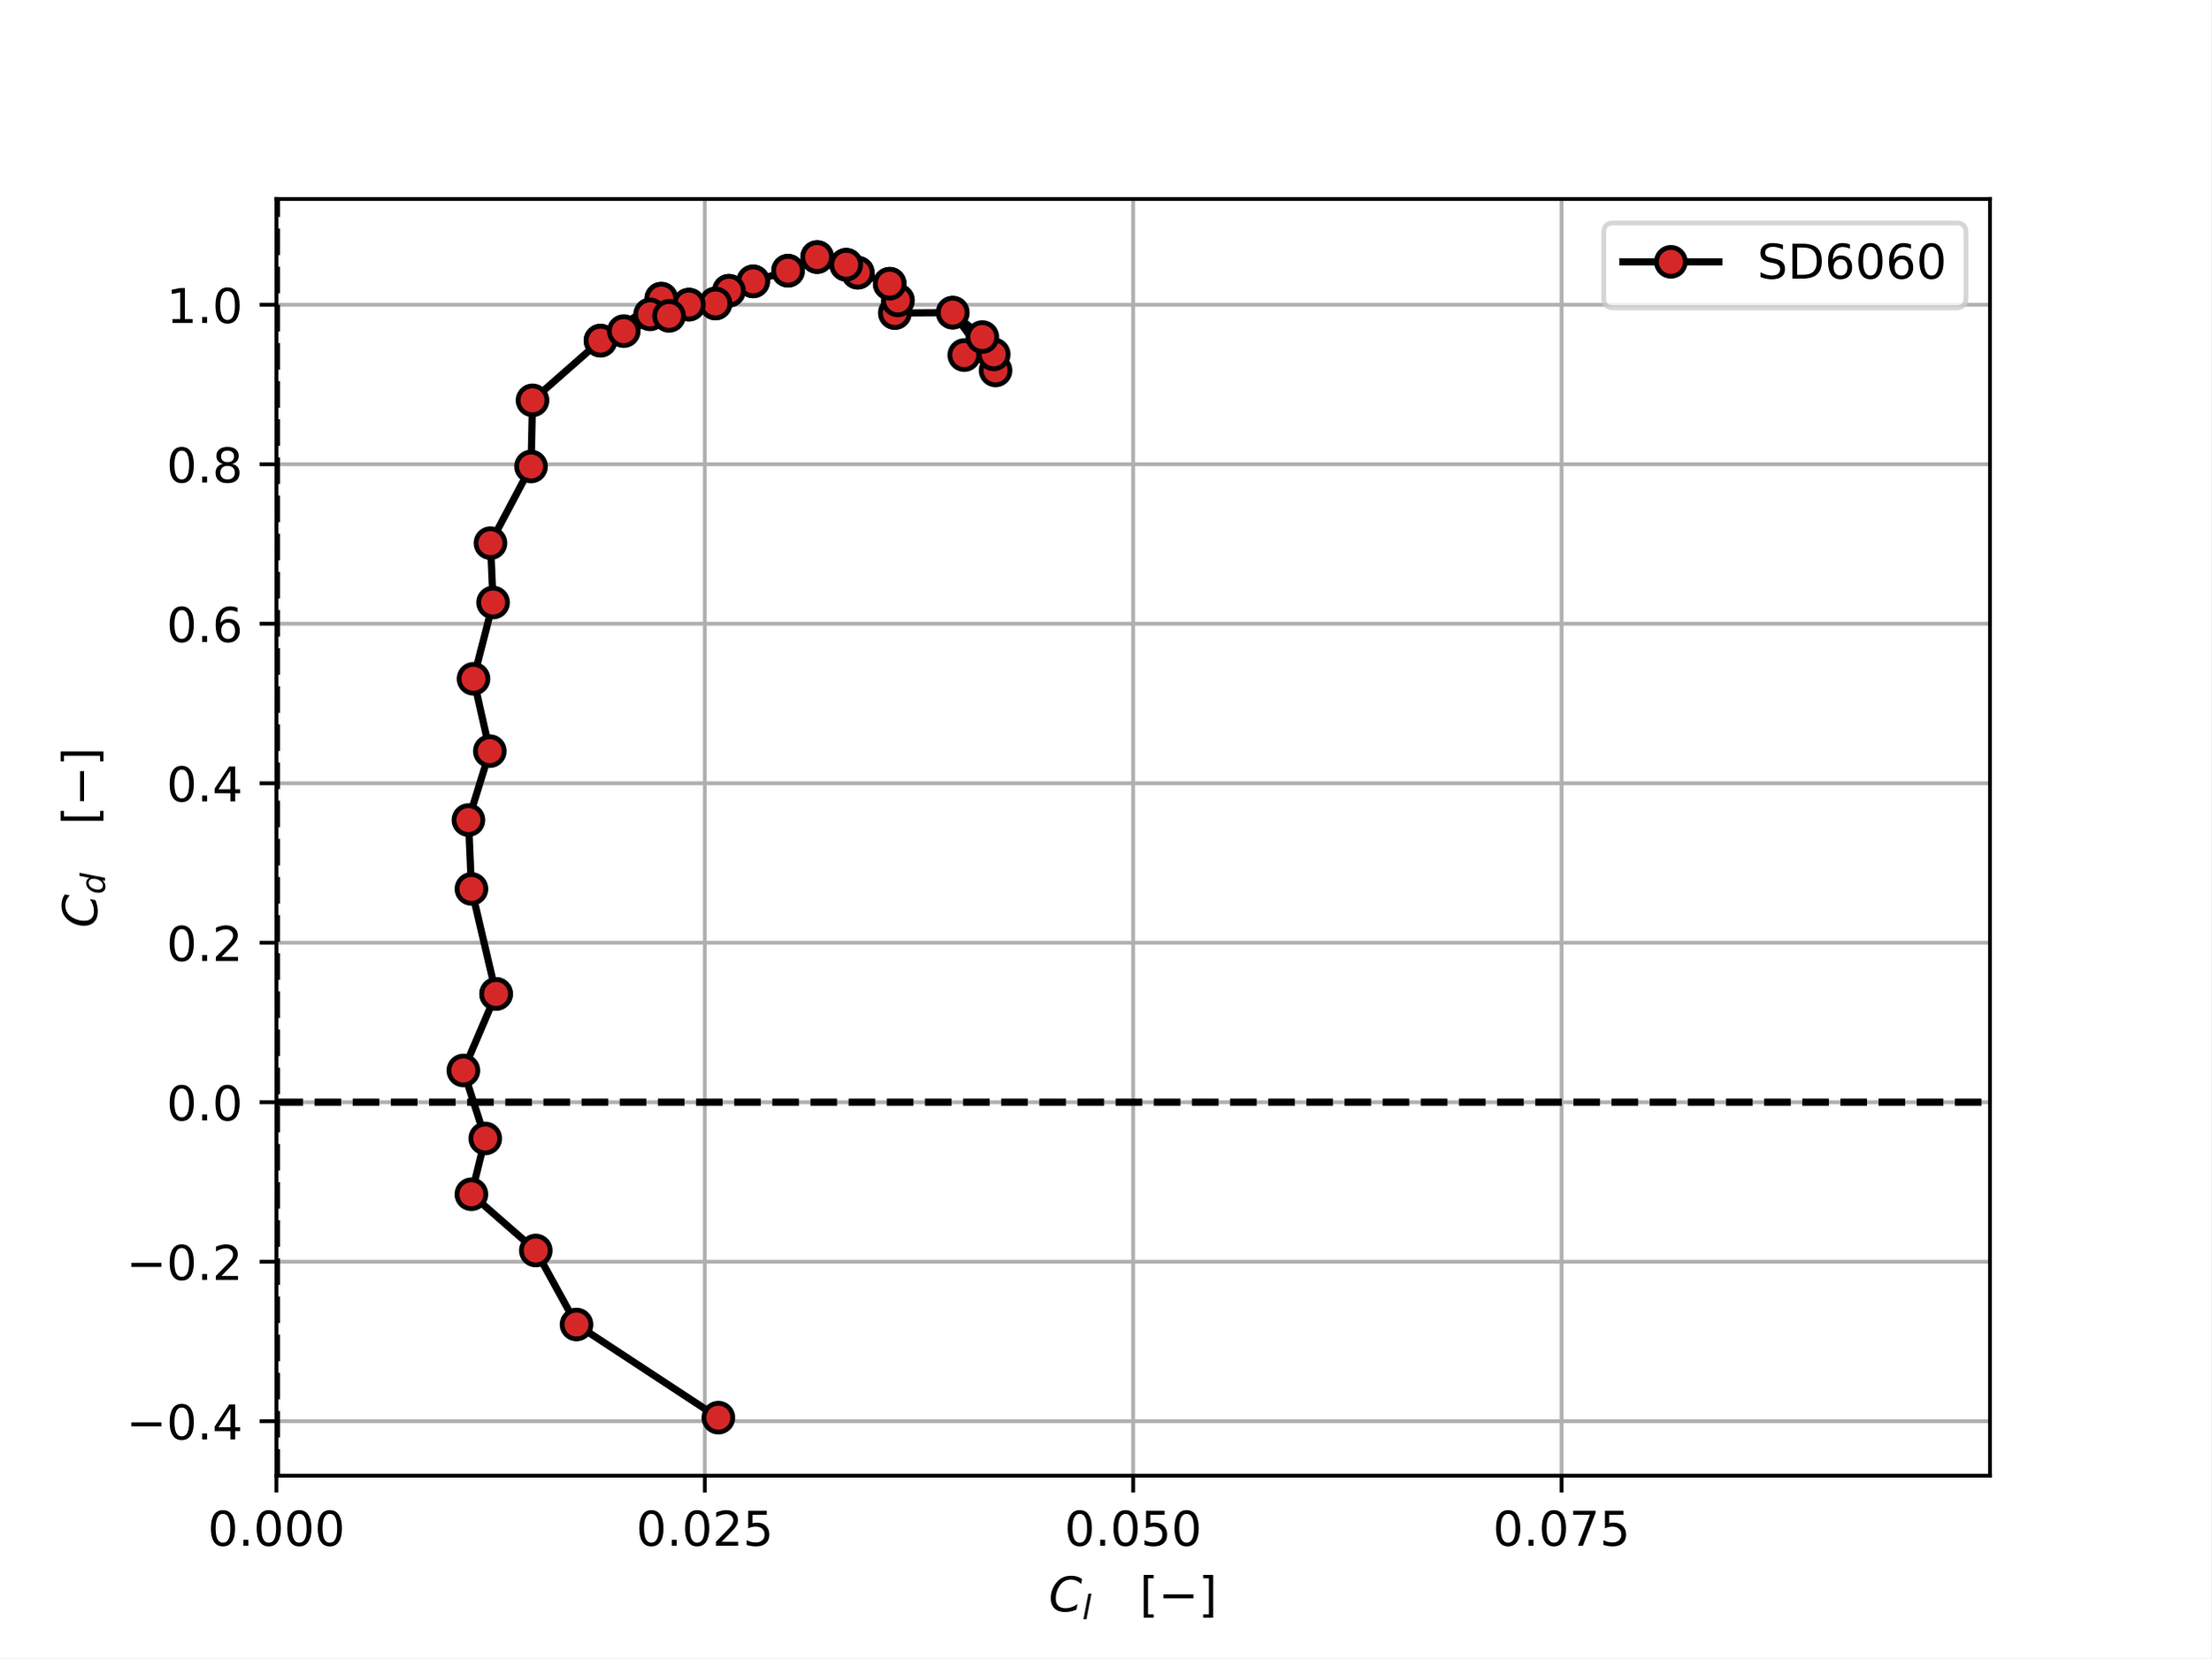
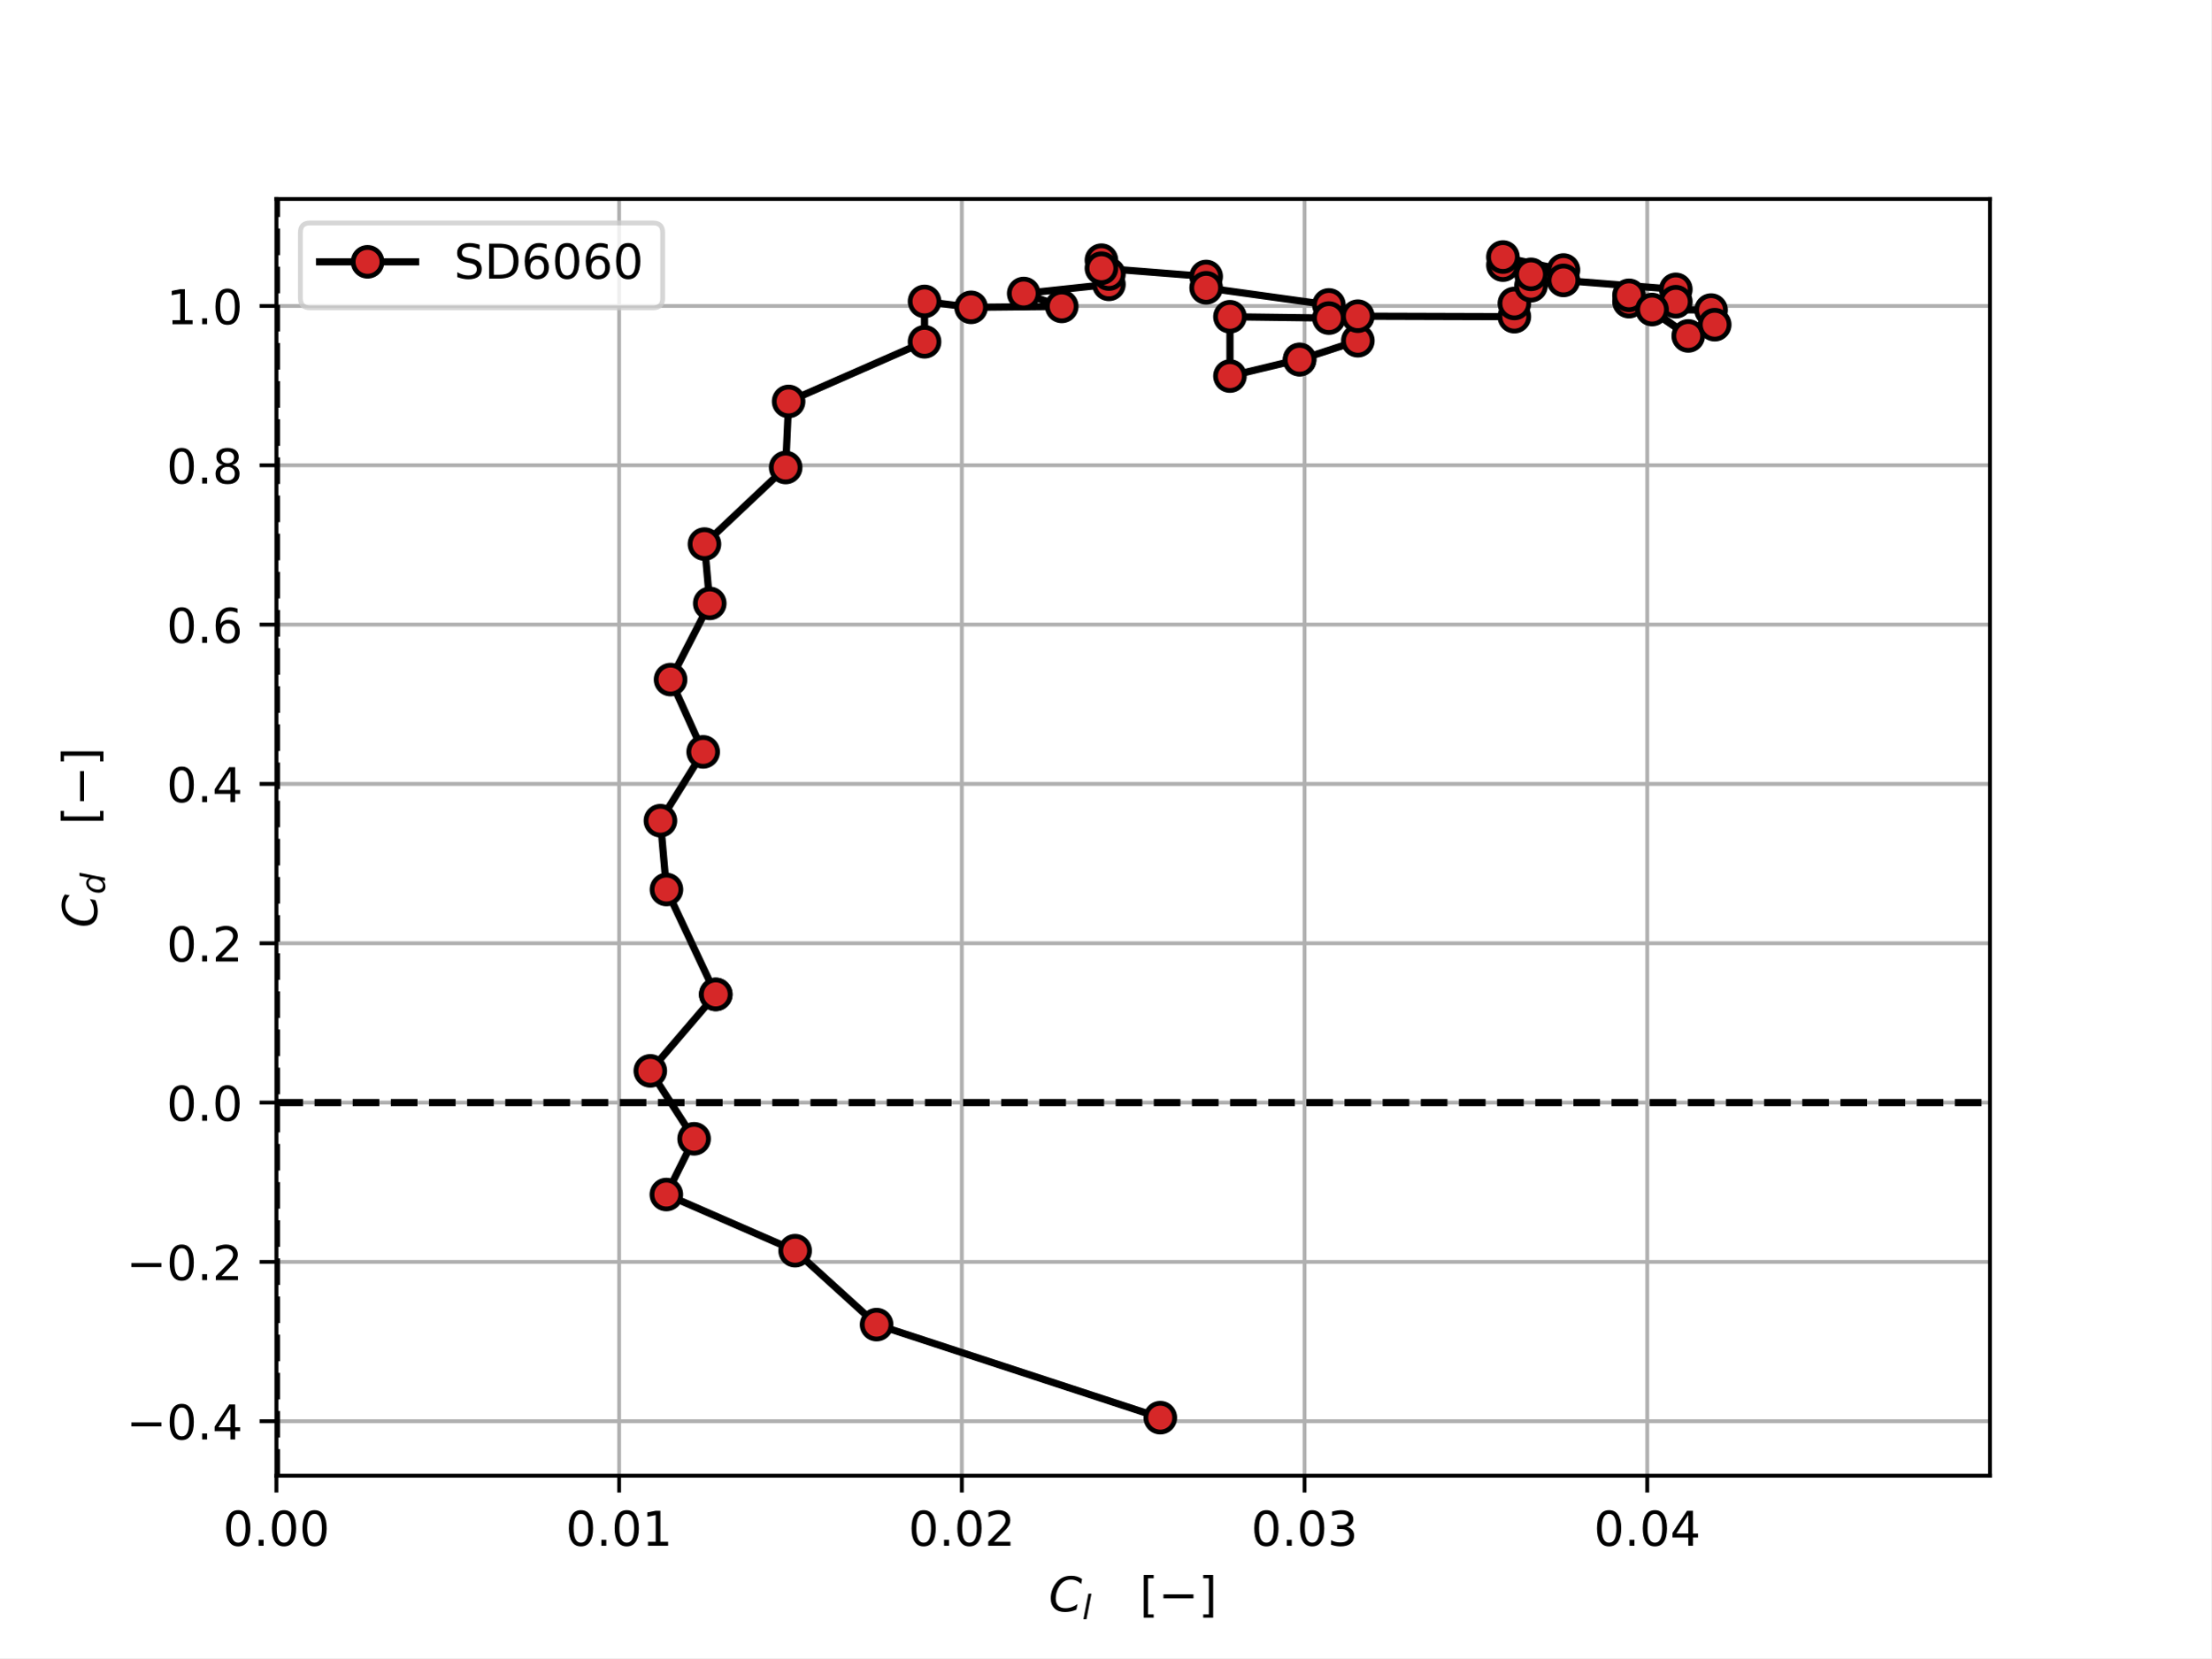
<svg xmlns="http://www.w3.org/2000/svg" xmlns:xlink="http://www.w3.org/1999/xlink" width="460.8pt" height="345.6pt" viewBox="0 0 460.8 345.6" version="1.1">
  <defs>
    <style type="text/css">*{stroke-linejoin: round; stroke-linecap: butt}</style>
  </defs>
  <g id="figure_1">
    <g id="patch_1">
      <path d="M 0 345.6  L 460.8 345.6  L 460.8 0  L 0 0  z " style="fill: #ffffff" />
    </g>
    <g id="axes_1">
      <g id="patch_2">
        <path d="M 57.6 307.584  L 414.72 307.584  L 414.72 41.472  L 57.6 41.472  z " style="fill: #ffffff" />
      </g>
      <g id="matplotlib.axis_1">
        <g id="xtick_1">
          <g id="line2d_1">
-             <path d="M 57.6 307.584  L 57.6 41.472  " clip-path="url(#pea6a27b77c)" style="fill: none; stroke: #b0b0b0; stroke-width: 0.8; stroke-linecap: square" />
+             <path d="M 57.6 307.584  L 57.6 41.472  " clip-path="url(#pe3f7ad05f3)" style="fill: none; stroke: #b0b0b0; stroke-width: 0.8; stroke-linecap: square" />
          </g>
          <g id="line2d_2">
            <defs>
-               <path id="me2f47fbab4" d="M 0 0  L 0 3.5  " style="stroke: #000000; stroke-width: 0.8" />
+               <path id="m5f188a9bb8" d="M 0 0  L 0 3.5  " style="stroke: #000000; stroke-width: 0.8" />
            </defs>
            <g>
-               <use xlink:href="#me2f47fbab4" x="57.6" y="307.584" style="stroke: #000000; stroke-width: 0.8" />
+               <use xlink:href="#m5f188a9bb8" x="57.6" y="307.584" style="stroke: #000000; stroke-width: 0.8" />
            </g>
          </g>
          <g id="text_1">
-             <g transform="translate(43.28594 322.1824) scale(0.1 -0.1)">
+             <g transform="translate(46.46719 322.1824) scale(0.1 -0.1)">
              <defs>
                <path id="DejaVuSans-30" d="M 2034 4250  Q 1547 4250 1301 3770  Q 1056 3291 1056 2328  Q 1056 1369 1301 889  Q 1547 409 2034 409  Q 2525 409 2770 889  Q 3016 1369 3016 2328  Q 3016 3291 2770 3770  Q 2525 4250 2034 4250  z M 2034 4750  Q 2819 4750 3233 4129  Q 3647 3509 3647 2328  Q 3647 1150 3233 529  Q 2819 -91 2034 -91  Q 1250 -91 836 529  Q 422 1150 422 2328  Q 422 3509 836 4129  Q 1250 4750 2034 4750  z " transform="scale(0.015625)" />
                <path id="DejaVuSans-2e" d="M 684 794  L 1344 794  L 1344 0  L 684 0  L 684 794  z " transform="scale(0.015625)" />
              </defs>
              <use xlink:href="#DejaVuSans-30" />
              <use xlink:href="#DejaVuSans-2e" x="63.623" />
              <use xlink:href="#DejaVuSans-30" x="95.41" />
              <use xlink:href="#DejaVuSans-30" x="159.033" />
-               <use xlink:href="#DejaVuSans-30" x="222.656" />
            </g>
          </g>
        </g>
        <g id="xtick_2">
          <g id="line2d_3">
-             <path d="M 146.88 307.584  L 146.88 41.472  " clip-path="url(#pea6a27b77c)" style="fill: none; stroke: #b0b0b0; stroke-width: 0.8; stroke-linecap: square" />
+             <path d="M 129.024 307.584  L 129.024 41.472  " clip-path="url(#pe3f7ad05f3)" style="fill: none; stroke: #b0b0b0; stroke-width: 0.8; stroke-linecap: square" />
          </g>
          <g id="line2d_4">
            <g>
-               <use xlink:href="#me2f47fbab4" x="146.88" y="307.584" style="stroke: #000000; stroke-width: 0.8" />
+               <use xlink:href="#m5f188a9bb8" x="129.024" y="307.584" style="stroke: #000000; stroke-width: 0.8" />
            </g>
          </g>
          <g id="text_2">
-             <g transform="translate(132.5659 322.1824) scale(0.1 -0.1)">
-               <defs>
-                 <path id="DejaVuSans-32" d="M 1228 531  L 3431 531  L 3431 0  L 469 0  L 469 531  Q 828 903 1448 1529  Q 2069 2156 2228 2338  Q 2531 2678 2651 2914  Q 2772 3150 2772 3378  Q 2772 3750 2511 3984  Q 2250 4219 1831 4219  Q 1534 4219 1204 4116  Q 875 4013 500 3803  L 500 4441  Q 881 4594 1212 4672  Q 1544 4750 1819 4750  Q 2544 4750 2975 4387  Q 3406 4025 3406 3419  Q 3406 3131 3298 2873  Q 3191 2616 2906 2266  Q 2828 2175 2409 1742  Q 1991 1309 1228 531  z " transform="scale(0.015625)" />
-                 <path id="DejaVuSans-35" d="M 691 4666  L 3169 4666  L 3169 4134  L 1269 4134  L 1269 2991  Q 1406 3038 1543 3061  Q 1681 3084 1819 3084  Q 2600 3084 3056 2656  Q 3513 2228 3513 1497  Q 3513 744 3044 326  Q 2575 -91 1722 -91  Q 1428 -91 1123 -41  Q 819 9 494 109  L 494 744  Q 775 591 1075 516  Q 1375 441 1709 441  Q 2250 441 2565 725  Q 2881 1009 2881 1497  Q 2881 1984 2565 2268  Q 2250 2553 1709 2553  Q 1456 2553 1204 2497  Q 953 2441 691 2322  L 691 4666  z " transform="scale(0.015625)" />
-               </defs>
-               <use xlink:href="#DejaVuSans-30" />
-               <use xlink:href="#DejaVuSans-2e" x="63.623" />
-               <use xlink:href="#DejaVuSans-30" x="95.41" />
-               <use xlink:href="#DejaVuSans-32" x="159.033" />
-               <use xlink:href="#DejaVuSans-35" x="222.656" />
+             <g transform="translate(117.8912 322.1824) scale(0.1 -0.1)">
+               <defs>
+                 <path id="DejaVuSans-31" d="M 794 531  L 1825 531  L 1825 4091  L 703 3866  L 703 4441  L 1819 4666  L 2450 4666  L 2450 531  L 3481 531  L 3481 0  L 794 0  L 794 531  z " transform="scale(0.015625)" />
+               </defs>
+               <use xlink:href="#DejaVuSans-30" />
+               <use xlink:href="#DejaVuSans-2e" x="63.623" />
+               <use xlink:href="#DejaVuSans-30" x="95.41" />
+               <use xlink:href="#DejaVuSans-31" x="159.033" />
            </g>
          </g>
        </g>
        <g id="xtick_3">
          <g id="line2d_5">
-             <path d="M 236.16 307.584  L 236.16 41.472  " clip-path="url(#pea6a27b77c)" style="fill: none; stroke: #b0b0b0; stroke-width: 0.8; stroke-linecap: square" />
+             <path d="M 200.448 307.584  L 200.448 41.472  " clip-path="url(#pe3f7ad05f3)" style="fill: none; stroke: #b0b0b0; stroke-width: 0.8; stroke-linecap: square" />
          </g>
          <g id="line2d_6">
            <g>
-               <use xlink:href="#me2f47fbab4" x="236.16" y="307.584" style="stroke: #000000; stroke-width: 0.8" />
+               <use xlink:href="#m5f188a9bb8" x="200.448" y="307.584" style="stroke: #000000; stroke-width: 0.8" />
            </g>
          </g>
          <g id="text_3">
-             <g transform="translate(221.8459 322.1824) scale(0.1 -0.1)">
-               <use xlink:href="#DejaVuSans-30" />
-               <use xlink:href="#DejaVuSans-2e" x="63.623" />
-               <use xlink:href="#DejaVuSans-30" x="95.41" />
-               <use xlink:href="#DejaVuSans-35" x="159.033" />
-               <use xlink:href="#DejaVuSans-30" x="222.656" />
+             <g transform="translate(189.3152 322.1824) scale(0.1 -0.1)">
+               <defs>
+                 <path id="DejaVuSans-32" d="M 1228 531  L 3431 531  L 3431 0  L 469 0  L 469 531  Q 828 903 1448 1529  Q 2069 2156 2228 2338  Q 2531 2678 2651 2914  Q 2772 3150 2772 3378  Q 2772 3750 2511 3984  Q 2250 4219 1831 4219  Q 1534 4219 1204 4116  Q 875 4013 500 3803  L 500 4441  Q 881 4594 1212 4672  Q 1544 4750 1819 4750  Q 2544 4750 2975 4387  Q 3406 4025 3406 3419  Q 3406 3131 3298 2873  Q 3191 2616 2906 2266  Q 2828 2175 2409 1742  Q 1991 1309 1228 531  z " transform="scale(0.015625)" />
+               </defs>
+               <use xlink:href="#DejaVuSans-30" />
+               <use xlink:href="#DejaVuSans-2e" x="63.623" />
+               <use xlink:href="#DejaVuSans-30" x="95.41" />
+               <use xlink:href="#DejaVuSans-32" x="159.033" />
            </g>
          </g>
        </g>
        <g id="xtick_4">
          <g id="line2d_7">
-             <path d="M 325.44 307.584  L 325.44 41.472  " clip-path="url(#pea6a27b77c)" style="fill: none; stroke: #b0b0b0; stroke-width: 0.8; stroke-linecap: square" />
+             <path d="M 271.872 307.584  L 271.872 41.472  " clip-path="url(#pe3f7ad05f3)" style="fill: none; stroke: #b0b0b0; stroke-width: 0.8; stroke-linecap: square" />
          </g>
          <g id="line2d_8">
            <g>
-               <use xlink:href="#me2f47fbab4" x="325.44" y="307.584" style="stroke: #000000; stroke-width: 0.8" />
+               <use xlink:href="#m5f188a9bb8" x="271.872" y="307.584" style="stroke: #000000; stroke-width: 0.8" />
            </g>
          </g>
          <g id="text_4">
-             <g transform="translate(311.1259 322.1824) scale(0.1 -0.1)">
-               <defs>
-                 <path id="DejaVuSans-37" d="M 525 4666  L 3525 4666  L 3525 4397  L 1831 0  L 1172 0  L 2766 4134  L 525 4134  L 525 4666  z " transform="scale(0.015625)" />
-               </defs>
-               <use xlink:href="#DejaVuSans-30" />
-               <use xlink:href="#DejaVuSans-2e" x="63.623" />
-               <use xlink:href="#DejaVuSans-30" x="95.41" />
-               <use xlink:href="#DejaVuSans-37" x="159.033" />
-               <use xlink:href="#DejaVuSans-35" x="222.656" />
-             </g>
-           </g>
-         </g>
-         <g id="text_5">
+             <g transform="translate(260.7392 322.1824) scale(0.1 -0.1)">
+               <defs>
+                 <path id="DejaVuSans-33" d="M 2597 2516  Q 3050 2419 3304 2112  Q 3559 1806 3559 1356  Q 3559 666 3084 287  Q 2609 -91 1734 -91  Q 1441 -91 1130 -33  Q 819 25 488 141  L 488 750  Q 750 597 1062 519  Q 1375 441 1716 441  Q 2309 441 2620 675  Q 2931 909 2931 1356  Q 2931 1769 2642 2001  Q 2353 2234 1838 2234  L 1294 2234  L 1294 2753  L 1863 2753  Q 2328 2753 2575 2939  Q 2822 3125 2822 3475  Q 2822 3834 2567 4026  Q 2313 4219 1838 4219  Q 1578 4219 1281 4162  Q 984 4106 628 3988  L 628 4550  Q 988 4650 1302 4700  Q 1616 4750 1894 4750  Q 2613 4750 3031 4423  Q 3450 4097 3450 3541  Q 3450 3153 3228 2886  Q 3006 2619 2597 2516  z " transform="scale(0.015625)" />
+               </defs>
+               <use xlink:href="#DejaVuSans-30" />
+               <use xlink:href="#DejaVuSans-2e" x="63.623" />
+               <use xlink:href="#DejaVuSans-30" x="95.41" />
+               <use xlink:href="#DejaVuSans-33" x="159.033" />
+             </g>
+           </g>
+         </g>
+         <g id="xtick_5">
+           <g id="line2d_9">
+             <path d="M 343.296 307.584  L 343.296 41.472  " clip-path="url(#pe3f7ad05f3)" style="fill: none; stroke: #b0b0b0; stroke-width: 0.8; stroke-linecap: square" />
+           </g>
+           <g id="line2d_10">
+             <g>
+               <use xlink:href="#m5f188a9bb8" x="343.296" y="307.584" style="stroke: #000000; stroke-width: 0.8" />
+             </g>
+           </g>
+           <g id="text_5">
+             <g transform="translate(332.1632 322.1824) scale(0.1 -0.1)">
+               <defs>
+                 <path id="DejaVuSans-34" d="M 2419 4116  L 825 1625  L 2419 1625  L 2419 4116  z M 2253 4666  L 3047 4666  L 3047 1625  L 3713 1625  L 3713 1100  L 3047 1100  L 3047 0  L 2419 0  L 2419 1100  L 313 1100  L 313 1709  L 2253 4666  z " transform="scale(0.015625)" />
+               </defs>
+               <use xlink:href="#DejaVuSans-30" />
+               <use xlink:href="#DejaVuSans-2e" x="63.623" />
+               <use xlink:href="#DejaVuSans-30" x="95.41" />
+               <use xlink:href="#DejaVuSans-34" x="159.033" />
+             </g>
+           </g>
+         </g>
+         <g id="text_6">
          <g transform="translate(218.56 335.8606) scale(0.1 -0.1)">
            <defs>
              <path id="DejaVuSans-Oblique-43" d="M 4447 4306  L 4319 3641  Q 4019 3944 3683 4091  Q 3347 4238 2956 4238  Q 2422 4238 2017 3981  Q 1613 3725 1319 3200  Q 1131 2863 1032 2486  Q 934 2109 934 1728  Q 934 1091 1264 756  Q 1594 422 2222 422  Q 2656 422 3056 561  Q 3456 700 3834 978  L 3688 231  Q 3316 72 2936 -9  Q 2556 -91 2175 -91  Q 1278 -91 773 396  Q 269 884 269 1753  Q 269 2309 461 2846  Q 653 3384 1013 3828  Q 1394 4300 1883 4525  Q 2372 4750 3022 4750  Q 3422 4750 3780 4639  Q 4138 4528 4447 4306  z " transform="scale(0.015625)" />
              <path id="DejaVuSans-Oblique-6c" d="M 1172 4863  L 1747 4863  L 800 0  L 225 0  L 1172 4863  z " transform="scale(0.015625)" />
              <path id="DejaVuSans-5b" d="M 550 4863  L 1875 4863  L 1875 4416  L 1125 4416  L 1125 -397  L 1875 -397  L 1875 -844  L 550 -844  L 550 4863  z " transform="scale(0.015625)" />
              <path id="DejaVuSans-2212" d="M 678 2272  L 4684 2272  L 4684 1741  L 678 1741  L 678 2272  z " transform="scale(0.015625)" />
              <path id="DejaVuSans-5d" d="M 1947 4863  L 1947 -844  L 622 -844  L 622 -397  L 1369 -397  L 1369 4416  L 622 4416  L 622 4863  L 1947 4863  z " transform="scale(0.015625)" />
            </defs>
            <use xlink:href="#DejaVuSans-Oblique-43" transform="translate(0 0.015625)" />
            <use xlink:href="#DejaVuSans-Oblique-6c" transform="translate(69.82422 -16.39062) scale(0.7)" />
            <use xlink:href="#DejaVuSans-5b" transform="translate(189.4189 0.015625)" />
            <use xlink:href="#DejaVuSans-2212" transform="translate(228.4326 0.015625)" />
            <use xlink:href="#DejaVuSans-5d" transform="translate(312.2217 0.015625)" />
          </g>
        </g>
      </g>
      <g id="matplotlib.axis_2">
        <g id="ytick_1">
-           <g id="line2d_9">
-             <path d="M 57.6 296.228  L 414.72 296.228  " clip-path="url(#pea6a27b77c)" style="fill: none; stroke: #b0b0b0; stroke-width: 0.8; stroke-linecap: square" />
-           </g>
-           <g id="line2d_10">
+           <g id="line2d_11">
+             <path d="M 57.6 296.227  L 414.72 296.227  " clip-path="url(#pe3f7ad05f3)" style="fill: none; stroke: #b0b0b0; stroke-width: 0.8; stroke-linecap: square" />
+           </g>
+           <g id="line2d_12">
            <defs>
-               <path id="mb8dfe02b0d" d="M 0 0  L -3.5 0  " style="stroke: #000000; stroke-width: 0.8" />
+               <path id="m4502696203" d="M 0 0  L -3.5 0  " style="stroke: #000000; stroke-width: 0.8" />
            </defs>
            <g>
-               <use xlink:href="#mb8dfe02b0d" x="57.6" y="296.228" style="stroke: #000000; stroke-width: 0.8" />
-             </g>
-           </g>
-           <g id="text_6">
-             <g transform="translate(26.31719 300.0267) scale(0.1 -0.1)">
-               <defs>
-                 <path id="DejaVuSans-34" d="M 2419 4116  L 825 1625  L 2419 1625  L 2419 4116  z M 2253 4666  L 3047 4666  L 3047 1625  L 3713 1625  L 3713 1100  L 3047 1100  L 3047 0  L 2419 0  L 2419 1100  L 313 1100  L 313 1709  L 2253 4666  z " transform="scale(0.015625)" />
-               </defs>
+               <use xlink:href="#m4502696203" x="57.6" y="296.227" style="stroke: #000000; stroke-width: 0.8" />
+             </g>
+           </g>
+           <g id="text_7">
+             <g transform="translate(26.31719 300.0259) scale(0.1 -0.1)">
              <use xlink:href="#DejaVuSans-2212" />
              <use xlink:href="#DejaVuSans-30" x="83.789" />
              <use xlink:href="#DejaVuSans-2e" x="147.412" />
              <use xlink:href="#DejaVuSans-34" x="179.199" />
            </g>
          </g>
        </g>
        <g id="ytick_2">
-           <g id="line2d_11">
-             <path d="M 57.6 262.983  L 414.72 262.983  " clip-path="url(#pea6a27b77c)" style="fill: none; stroke: #b0b0b0; stroke-width: 0.8; stroke-linecap: square" />
-           </g>
-           <g id="line2d_12">
-             <g>
-               <use xlink:href="#mb8dfe02b0d" x="57.6" y="262.983" style="stroke: #000000; stroke-width: 0.8" />
-             </g>
-           </g>
-           <g id="text_7">
-             <g transform="translate(26.31719 266.7821) scale(0.1 -0.1)">
+           <g id="line2d_13">
+             <path d="M 57.6 263.018  L 414.72 263.018  " clip-path="url(#pe3f7ad05f3)" style="fill: none; stroke: #b0b0b0; stroke-width: 0.8; stroke-linecap: square" />
+           </g>
+           <g id="line2d_14">
+             <g>
+               <use xlink:href="#m4502696203" x="57.6" y="263.018" style="stroke: #000000; stroke-width: 0.8" />
+             </g>
+           </g>
+           <g id="text_8">
+             <g transform="translate(26.31719 266.8175) scale(0.1 -0.1)">
              <use xlink:href="#DejaVuSans-2212" />
              <use xlink:href="#DejaVuSans-30" x="83.789" />
              <use xlink:href="#DejaVuSans-2e" x="147.412" />
              <use xlink:href="#DejaVuSans-32" x="179.199" />
            </g>
          </g>
        </g>
        <g id="ytick_3">
-           <g id="line2d_13">
-             <path d="M 57.6 229.738  L 414.72 229.738  " clip-path="url(#pea6a27b77c)" style="fill: none; stroke: #b0b0b0; stroke-width: 0.8; stroke-linecap: square" />
-           </g>
-           <g id="line2d_14">
-             <g>
-               <use xlink:href="#mb8dfe02b0d" x="57.6" y="229.738" style="stroke: #000000; stroke-width: 0.8" />
-             </g>
-           </g>
-           <g id="text_8">
-             <g transform="translate(34.69687 233.5375) scale(0.1 -0.1)">
+           <g id="line2d_15">
+             <path d="M 57.6 229.81  L 414.72 229.81  " clip-path="url(#pe3f7ad05f3)" style="fill: none; stroke: #b0b0b0; stroke-width: 0.8; stroke-linecap: square" />
+           </g>
+           <g id="line2d_16">
+             <g>
+               <use xlink:href="#m4502696203" x="57.6" y="229.81" style="stroke: #000000; stroke-width: 0.8" />
+             </g>
+           </g>
+           <g id="text_9">
+             <g transform="translate(34.69687 233.6092) scale(0.1 -0.1)">
              <use xlink:href="#DejaVuSans-30" />
              <use xlink:href="#DejaVuSans-2e" x="63.623" />
              <use xlink:href="#DejaVuSans-30" x="95.41" />
            </g>
          </g>
        </g>
        <g id="ytick_4">
-           <g id="line2d_15">
-             <path d="M 57.6 196.494  L 414.72 196.494  " clip-path="url(#pea6a27b77c)" style="fill: none; stroke: #b0b0b0; stroke-width: 0.8; stroke-linecap: square" />
-           </g>
-           <g id="line2d_16">
-             <g>
-               <use xlink:href="#mb8dfe02b0d" x="57.6" y="196.494" style="stroke: #000000; stroke-width: 0.8" />
-             </g>
-           </g>
-           <g id="text_9">
-             <g transform="translate(34.69687 200.2928) scale(0.1 -0.1)">
+           <g id="line2d_17">
+             <path d="M 57.6 196.602  L 414.72 196.602  " clip-path="url(#pe3f7ad05f3)" style="fill: none; stroke: #b0b0b0; stroke-width: 0.8; stroke-linecap: square" />
+           </g>
+           <g id="line2d_18">
+             <g>
+               <use xlink:href="#m4502696203" x="57.6" y="196.602" style="stroke: #000000; stroke-width: 0.8" />
+             </g>
+           </g>
+           <g id="text_10">
+             <g transform="translate(34.69687 200.4008) scale(0.1 -0.1)">
              <use xlink:href="#DejaVuSans-30" />
              <use xlink:href="#DejaVuSans-2e" x="63.623" />
              <use xlink:href="#DejaVuSans-32" x="95.41" />
            </g>
          </g>
        </g>
        <g id="ytick_5">
-           <g id="line2d_17">
-             <path d="M 57.6 163.249  L 414.72 163.249  " clip-path="url(#pea6a27b77c)" style="fill: none; stroke: #b0b0b0; stroke-width: 0.8; stroke-linecap: square" />
-           </g>
-           <g id="line2d_18">
-             <g>
-               <use xlink:href="#mb8dfe02b0d" x="57.6" y="163.249" style="stroke: #000000; stroke-width: 0.8" />
-             </g>
-           </g>
-           <g id="text_10">
-             <g transform="translate(34.69687 167.0482) scale(0.1 -0.1)">
+           <g id="line2d_19">
+             <path d="M 57.6 163.393  L 414.72 163.393  " clip-path="url(#pe3f7ad05f3)" style="fill: none; stroke: #b0b0b0; stroke-width: 0.8; stroke-linecap: square" />
+           </g>
+           <g id="line2d_20">
+             <g>
+               <use xlink:href="#m4502696203" x="57.6" y="163.393" style="stroke: #000000; stroke-width: 0.8" />
+             </g>
+           </g>
+           <g id="text_11">
+             <g transform="translate(34.69687 167.1924) scale(0.1 -0.1)">
              <use xlink:href="#DejaVuSans-30" />
              <use xlink:href="#DejaVuSans-2e" x="63.623" />
              <use xlink:href="#DejaVuSans-34" x="95.41" />
            </g>
          </g>
        </g>
        <g id="ytick_6">
-           <g id="line2d_19">
-             <path d="M 57.6 130.004  L 414.72 130.004  " clip-path="url(#pea6a27b77c)" style="fill: none; stroke: #b0b0b0; stroke-width: 0.8; stroke-linecap: square" />
-           </g>
-           <g id="line2d_20">
-             <g>
-               <use xlink:href="#mb8dfe02b0d" x="57.6" y="130.004" style="stroke: #000000; stroke-width: 0.8" />
-             </g>
-           </g>
-           <g id="text_11">
-             <g transform="translate(34.69687 133.8036) scale(0.1 -0.1)">
+           <g id="line2d_21">
+             <path d="M 57.6 130.185  L 414.72 130.185  " clip-path="url(#pe3f7ad05f3)" style="fill: none; stroke: #b0b0b0; stroke-width: 0.8; stroke-linecap: square" />
+           </g>
+           <g id="line2d_22">
+             <g>
+               <use xlink:href="#m4502696203" x="57.6" y="130.185" style="stroke: #000000; stroke-width: 0.8" />
+             </g>
+           </g>
+           <g id="text_12">
+             <g transform="translate(34.69687 133.984) scale(0.1 -0.1)">
              <defs>
                <path id="DejaVuSans-36" d="M 2113 2584  Q 1688 2584 1439 2293  Q 1191 2003 1191 1497  Q 1191 994 1439 701  Q 1688 409 2113 409  Q 2538 409 2786 701  Q 3034 994 3034 1497  Q 3034 2003 2786 2293  Q 2538 2584 2113 2584  z M 3366 4563  L 3366 3988  Q 3128 4100 2886 4159  Q 2644 4219 2406 4219  Q 1781 4219 1451 3797  Q 1122 3375 1075 2522  Q 1259 2794 1537 2939  Q 1816 3084 2150 3084  Q 2853 3084 3261 2657  Q 3669 2231 3669 1497  Q 3669 778 3244 343  Q 2819 -91 2113 -91  Q 1303 -91 875 529  Q 447 1150 447 2328  Q 447 3434 972 4092  Q 1497 4750 2381 4750  Q 2619 4750 2861 4703  Q 3103 4656 3366 4563  z " transform="scale(0.015625)" />
              </defs>
              <use xlink:href="#DejaVuSans-30" />
              <use xlink:href="#DejaVuSans-2e" x="63.623" />
              <use xlink:href="#DejaVuSans-36" x="95.41" />
            </g>
          </g>
        </g>
        <g id="ytick_7">
-           <g id="line2d_21">
-             <path d="M 57.6 96.76  L 414.72 96.76  " clip-path="url(#pea6a27b77c)" style="fill: none; stroke: #b0b0b0; stroke-width: 0.8; stroke-linecap: square" />
-           </g>
-           <g id="line2d_22">
-             <g>
-               <use xlink:href="#mb8dfe02b0d" x="57.6" y="96.76" style="stroke: #000000; stroke-width: 0.8" />
-             </g>
-           </g>
-           <g id="text_12">
-             <g transform="translate(34.69687 100.559) scale(0.1 -0.1)">
+           <g id="line2d_23">
+             <path d="M 57.6 96.976  L 414.72 96.976  " clip-path="url(#pe3f7ad05f3)" style="fill: none; stroke: #b0b0b0; stroke-width: 0.8; stroke-linecap: square" />
+           </g>
+           <g id="line2d_24">
+             <g>
+               <use xlink:href="#m4502696203" x="57.6" y="96.976" style="stroke: #000000; stroke-width: 0.8" />
+             </g>
+           </g>
+           <g id="text_13">
+             <g transform="translate(34.69687 100.7756) scale(0.1 -0.1)">
              <defs>
                <path id="DejaVuSans-38" d="M 2034 2216  Q 1584 2216 1326 1975  Q 1069 1734 1069 1313  Q 1069 891 1326 650  Q 1584 409 2034 409  Q 2484 409 2743 651  Q 3003 894 3003 1313  Q 3003 1734 2745 1975  Q 2488 2216 2034 2216  z M 1403 2484  Q 997 2584 770 2862  Q 544 3141 544 3541  Q 544 4100 942 4425  Q 1341 4750 2034 4750  Q 2731 4750 3128 4425  Q 3525 4100 3525 3541  Q 3525 3141 3298 2862  Q 3072 2584 2669 2484  Q 3125 2378 3379 2068  Q 3634 1759 3634 1313  Q 3634 634 3220 271  Q 2806 -91 2034 -91  Q 1263 -91 848 271  Q 434 634 434 1313  Q 434 1759 690 2068  Q 947 2378 1403 2484  z M 1172 3481  Q 1172 3119 1398 2916  Q 1625 2713 2034 2713  Q 2441 2713 2670 2916  Q 2900 3119 2900 3481  Q 2900 3844 2670 4047  Q 2441 4250 2034 4250  Q 1625 4250 1398 4047  Q 1172 3844 1172 3481  z " transform="scale(0.015625)" />
              </defs>
              <use xlink:href="#DejaVuSans-30" />
              <use xlink:href="#DejaVuSans-2e" x="63.623" />
              <use xlink:href="#DejaVuSans-38" x="95.41" />
            </g>
          </g>
        </g>
        <g id="ytick_8">
-           <g id="line2d_23">
-             <path d="M 57.6 63.515  L 414.72 63.515  " clip-path="url(#pea6a27b77c)" style="fill: none; stroke: #b0b0b0; stroke-width: 0.8; stroke-linecap: square" />
-           </g>
-           <g id="line2d_24">
-             <g>
-               <use xlink:href="#mb8dfe02b0d" x="57.6" y="63.515" style="stroke: #000000; stroke-width: 0.8" />
-             </g>
-           </g>
-           <g id="text_13">
-             <g transform="translate(34.69687 67.31435) scale(0.1 -0.1)">
-               <defs>
-                 <path id="DejaVuSans-31" d="M 794 531  L 1825 531  L 1825 4091  L 703 3866  L 703 4441  L 1819 4666  L 2450 4666  L 2450 531  L 3481 531  L 3481 0  L 794 0  L 794 531  z " transform="scale(0.015625)" />
-               </defs>
+           <g id="line2d_25">
+             <path d="M 57.6 63.768  L 414.72 63.768  " clip-path="url(#pe3f7ad05f3)" style="fill: none; stroke: #b0b0b0; stroke-width: 0.8; stroke-linecap: square" />
+           </g>
+           <g id="line2d_26">
+             <g>
+               <use xlink:href="#m4502696203" x="57.6" y="63.768" style="stroke: #000000; stroke-width: 0.8" />
+             </g>
+           </g>
+           <g id="text_14">
+             <g transform="translate(34.69687 67.56726) scale(0.1 -0.1)">
              <use xlink:href="#DejaVuSans-31" />
              <use xlink:href="#DejaVuSans-2e" x="63.623" />
              <use xlink:href="#DejaVuSans-30" x="95.41" />
            </g>
          </g>
        </g>
-         <g id="text_14">
+         <g id="text_15">
          <g transform="translate(20.2375 193.378) rotate(-90) scale(0.1 -0.1)">
            <defs>
              <path id="DejaVuSans-Oblique-64" d="M 2675 525  Q 2444 222 2128 65  Q 1813 -91 1428 -91  Q 903 -91 598 267  Q 294 625 294 1247  Q 294 1766 478 2236  Q 663 2706 1013 3078  Q 1244 3325 1534 3454  Q 1825 3584 2144 3584  Q 2481 3584 2739 3421  Q 2997 3259 3138 2956  L 3513 4863  L 4091 4863  L 3144 0  L 2566 0  L 2675 525  z M 891 1350  Q 891 897 1095 644  Q 1300 391 1663 391  Q 1931 391 2161 520  Q 2391 650 2566 903  Q 2750 1166 2856 1509  Q 2963 1853 2963 2188  Q 2963 2622 2758 2865  Q 2553 3109 2194 3109  Q 1922 3109 1687 2981  Q 1453 2853 1288 2613  Q 1106 2353 998 2009  Q 891 1666 891 1350  z " transform="scale(0.015625)" />
            </defs>
            <use xlink:href="#DejaVuSans-Oblique-43" transform="translate(0 0.015625)" />
            <use xlink:href="#DejaVuSans-Oblique-64" transform="translate(69.82422 -16.39062) scale(0.7)" />
            <use xlink:href="#DejaVuSans-5b" transform="translate(214.4043 0.015625)" />
            <use xlink:href="#DejaVuSans-2212" transform="translate(253.418 0.015625)" />
            <use xlink:href="#DejaVuSans-5d" transform="translate(337.207 0.015625)" />
          </g>
        </g>
      </g>
-       <g id="line2d_25">
-         <path d="M 57.6 229.738  L 414.72 229.738  " clip-path="url(#pea6a27b77c)" style="fill: none; stroke-dasharray: 5.55,2.4; stroke-dashoffset: 0; stroke: #000000; stroke-width: 1.5" />
-       </g>
-       <g id="line2d_26">
-         <path d="M 57.6 307.584  L 57.6 41.472  " clip-path="url(#pea6a27b77c)" style="fill: none; stroke-dasharray: 5.55,2.4; stroke-dashoffset: 0; stroke: #000000; stroke-width: 1.5" />
+       <g id="line2d_27">
+         <path d="M 57.6 229.81  L 414.72 229.81  " clip-path="url(#pe3f7ad05f3)" style="fill: none; stroke-dasharray: 5.55,2.4; stroke-dashoffset: 0; stroke: #000000; stroke-width: 1.5" />
+       </g>
+       <g id="line2d_28">
+         <path d="M 57.6 307.584  L 57.6 41.472  " clip-path="url(#pe3f7ad05f3)" style="fill: none; stroke-dasharray: 5.55,2.4; stroke-dashoffset: 0; stroke: #000000; stroke-width: 1.5" />
      </g>
      <g id="patch_3">
        <path d="M 57.6 307.584  L 57.6 41.472  " style="fill: none; stroke: #000000; stroke-width: 0.8; stroke-linejoin: miter; stroke-linecap: square" />
      </g>
      <g id="patch_4">
        <path d="M 414.72 307.584  L 414.72 41.472  " style="fill: none; stroke: #000000; stroke-width: 0.8; stroke-linejoin: miter; stroke-linecap: square" />
      </g>
      <g id="patch_5">
        <path d="M 57.6 307.584  L 414.72 307.584  " style="fill: none; stroke: #000000; stroke-width: 0.8; stroke-linejoin: miter; stroke-linecap: square" />
      </g>
      <g id="patch_6">
        <path d="M 57.6 41.472  L 414.72 41.472  " style="fill: none; stroke: #000000; stroke-width: 0.8; stroke-linejoin: miter; stroke-linecap: square" />
      </g>
      <g id="legend_1">
        <g id="patch_7">
-           <path d="M 336.222 64.15  L 407.72 64.15  Q 409.72 64.15 409.72 62.15  L 409.72 48.472  Q 409.72 46.472 407.72 46.472  L 336.222 46.472  Q 334.222 46.472 334.222 48.472  L 334.222 62.15  Q 334.222 64.15 336.222 64.15  z " style="fill: #ffffff; opacity: 0.8; stroke: #cccccc; stroke-linejoin: miter" />
-         </g>
-         <g id="line2d_27">
-           <path d="M 338.222 54.57  L 348.222 54.57  L 358.222 54.57  " style="fill: none; stroke: #000000; stroke-width: 1.5; stroke-linecap: square" />
+           <path d="M 64.6 64.15  L 136.098 64.15  Q 138.098 64.15 138.098 62.15  L 138.098 48.472  Q 138.098 46.472 136.098 46.472  L 64.6 46.472  Q 62.6 46.472 62.6 48.472  L 62.6 62.15  Q 62.6 64.15 64.6 64.15  z " style="fill: #ffffff; opacity: 0.8; stroke: #cccccc; stroke-linejoin: miter" />
+         </g>
+         <g id="line2d_29">
+           <path d="M 66.6 54.57  L 76.6 54.57  L 86.6 54.57  " style="fill: none; stroke: #000000; stroke-width: 1.5; stroke-linecap: square" />
          <defs>
-             <path id="mbcf6ec2455" d="M 0 3  C 0.796 3 1.559 2.684 2.121 2.121  C 2.684 1.559 3 0.796 3 0  C 3 -0.796 2.684 -1.559 2.121 -2.121  C 1.559 -2.684 0.796 -3 0 -3  C -0.796 -3 -1.559 -2.684 -2.121 -2.121  C -2.684 -1.559 -3 -0.796 -3 0  C -3 0.796 -2.684 1.559 -2.121 2.121  C -1.559 2.684 -0.796 3 0 3  z " style="stroke: #000000" />
+             <path id="me42a1b11f9" d="M 0 3  C 0.796 3 1.559 2.684 2.121 2.121  C 2.684 1.559 3 0.796 3 0  C 3 -0.796 2.684 -1.559 2.121 -2.121  C 1.559 -2.684 0.796 -3 0 -3  C -0.796 -3 -1.559 -2.684 -2.121 -2.121  C -2.684 -1.559 -3 -0.796 -3 0  C -3 0.796 -2.684 1.559 -2.121 2.121  C -1.559 2.684 -0.796 3 0 3  z " style="stroke: #000000" />
          </defs>
          <g>
-             <use xlink:href="#mbcf6ec2455" x="348.222" y="54.57" style="fill: #d62728; stroke: #000000" />
-           </g>
-         </g>
-         <g id="text_15">
-           <g transform="translate(366.2216 58.07044) scale(0.1 -0.1)">
+             <use xlink:href="#me42a1b11f9" x="76.6" y="54.57" style="fill: #d62728; stroke: #000000" />
+           </g>
+         </g>
+         <g id="text_16">
+           <g transform="translate(94.6 58.07044) scale(0.1 -0.1)">
            <defs>
              <path id="DejaVuSans-53" d="M 3425 4513  L 3425 3897  Q 3066 4069 2747 4153  Q 2428 4238 2131 4238  Q 1616 4238 1336 4038  Q 1056 3838 1056 3469  Q 1056 3159 1242 3001  Q 1428 2844 1947 2747  L 2328 2669  Q 3034 2534 3370 2195  Q 3706 1856 3706 1288  Q 3706 609 3251 259  Q 2797 -91 1919 -91  Q 1588 -91 1214 -16  Q 841 59 441 206  L 441 856  Q 825 641 1194 531  Q 1563 422 1919 422  Q 2459 422 2753 634  Q 3047 847 3047 1241  Q 3047 1584 2836 1778  Q 2625 1972 2144 2069  L 1759 2144  Q 1053 2284 737 2584  Q 422 2884 422 3419  Q 422 4038 858 4394  Q 1294 4750 2059 4750  Q 2388 4750 2728 4690  Q 3069 4631 3425 4513  z " transform="scale(0.015625)" />
              <path id="DejaVuSans-44" d="M 1259 4147  L 1259 519  L 2022 519  Q 2988 519 3436 956  Q 3884 1394 3884 2338  Q 3884 3275 3436 3711  Q 2988 4147 2022 4147  L 1259 4147  z M 628 4666  L 1925 4666  Q 3281 4666 3915 4102  Q 4550 3538 4550 2338  Q 4550 1131 3912 565  Q 3275 0 1925 0  L 628 0  L 628 4666  z " transform="scale(0.015625)" />
            </defs>
            <use xlink:href="#DejaVuSans-53" />
            <use xlink:href="#DejaVuSans-44" x="63.477" />
            <use xlink:href="#DejaVuSans-36" x="140.479" />
            <use xlink:href="#DejaVuSans-30" x="204.102" />
            <use xlink:href="#DejaVuSans-36" x="267.725" />
            <use xlink:href="#DejaVuSans-30" x="331.348" />
          </g>
        </g>
      </g>
-       <g id="line2d_28">
-         <path d="M 149.704 295.488  L 120.141 276.073  L 111.653 260.649  L 98.234 248.929  L 101.125 237.297  L 96.562 223.125  L 103.383 207.169  L 103.383 207.169  L 98.245 185.279  L 97.616 170.924  L 102.072 156.56  L 98.672 141.478  L 102.755 125.577  L 102.206 113.204  L 110.666 97.224  L 110.974 83.439  L 125.138 70.993  L 137.813 62.238  L 143.57 63.478  L 149.111 63.245  L 151.914 60.59  L 156.963 58.639  L 164.222 56.422  L 170.29 53.568  L 176.348 55.173  L 178.758 56.826  L 185.409 59.13  L 187.126 62.608  L 186.492 65.232  L 198.545 65.156  L 207.477 77.205  L 207.098 73.855  L 200.949 74.005  L 204.72 70.242  L 198.545 65.156  L 186.492 65.232  L 187.126 62.608  L 185.409 59.13  L 178.758 56.826  L 176.348 55.173  L 170.29 53.568  L 164.222 56.422  L 156.963 58.639  L 151.914 60.59  L 149.111 63.245  L 143.57 63.478  L 137.813 62.238  L 125.138 70.993  L 135.472 65.519  L 139.436 65.84  L 129.987 69.013  " clip-path="url(#pea6a27b77c)" style="fill: none; stroke: #000000; stroke-width: 1.5; stroke-linecap: square" />
-         <g clip-path="url(#pea6a27b77c)">
-           <use xlink:href="#mbcf6ec2455" x="149.704" y="295.488" style="fill: #d62728; stroke: #000000" />
-           <use xlink:href="#mbcf6ec2455" x="120.141" y="276.073" style="fill: #d62728; stroke: #000000" />
-           <use xlink:href="#mbcf6ec2455" x="111.653" y="260.649" style="fill: #d62728; stroke: #000000" />
-           <use xlink:href="#mbcf6ec2455" x="98.234" y="248.929" style="fill: #d62728; stroke: #000000" />
-           <use xlink:href="#mbcf6ec2455" x="101.125" y="237.297" style="fill: #d62728; stroke: #000000" />
-           <use xlink:href="#mbcf6ec2455" x="96.562" y="223.125" style="fill: #d62728; stroke: #000000" />
-           <use xlink:href="#mbcf6ec2455" x="103.383" y="207.169" style="fill: #d62728; stroke: #000000" />
-           <use xlink:href="#mbcf6ec2455" x="103.383" y="207.169" style="fill: #d62728; stroke: #000000" />
-           <use xlink:href="#mbcf6ec2455" x="98.245" y="185.279" style="fill: #d62728; stroke: #000000" />
-           <use xlink:href="#mbcf6ec2455" x="97.616" y="170.924" style="fill: #d62728; stroke: #000000" />
-           <use xlink:href="#mbcf6ec2455" x="102.072" y="156.56" style="fill: #d62728; stroke: #000000" />
-           <use xlink:href="#mbcf6ec2455" x="98.672" y="141.478" style="fill: #d62728; stroke: #000000" />
-           <use xlink:href="#mbcf6ec2455" x="102.755" y="125.577" style="fill: #d62728; stroke: #000000" />
-           <use xlink:href="#mbcf6ec2455" x="102.206" y="113.204" style="fill: #d62728; stroke: #000000" />
-           <use xlink:href="#mbcf6ec2455" x="110.666" y="97.224" style="fill: #d62728; stroke: #000000" />
-           <use xlink:href="#mbcf6ec2455" x="110.974" y="83.439" style="fill: #d62728; stroke: #000000" />
-           <use xlink:href="#mbcf6ec2455" x="125.138" y="70.993" style="fill: #d62728; stroke: #000000" />
-           <use xlink:href="#mbcf6ec2455" x="137.813" y="62.238" style="fill: #d62728; stroke: #000000" />
-           <use xlink:href="#mbcf6ec2455" x="143.57" y="63.478" style="fill: #d62728; stroke: #000000" />
-           <use xlink:href="#mbcf6ec2455" x="149.111" y="63.245" style="fill: #d62728; stroke: #000000" />
-           <use xlink:href="#mbcf6ec2455" x="151.914" y="60.59" style="fill: #d62728; stroke: #000000" />
-           <use xlink:href="#mbcf6ec2455" x="156.963" y="58.639" style="fill: #d62728; stroke: #000000" />
-           <use xlink:href="#mbcf6ec2455" x="164.222" y="56.422" style="fill: #d62728; stroke: #000000" />
-           <use xlink:href="#mbcf6ec2455" x="170.29" y="53.568" style="fill: #d62728; stroke: #000000" />
-           <use xlink:href="#mbcf6ec2455" x="176.348" y="55.173" style="fill: #d62728; stroke: #000000" />
-           <use xlink:href="#mbcf6ec2455" x="178.758" y="56.826" style="fill: #d62728; stroke: #000000" />
-           <use xlink:href="#mbcf6ec2455" x="185.409" y="59.13" style="fill: #d62728; stroke: #000000" />
-           <use xlink:href="#mbcf6ec2455" x="187.126" y="62.608" style="fill: #d62728; stroke: #000000" />
-           <use xlink:href="#mbcf6ec2455" x="186.492" y="65.232" style="fill: #d62728; stroke: #000000" />
-           <use xlink:href="#mbcf6ec2455" x="198.545" y="65.156" style="fill: #d62728; stroke: #000000" />
-           <use xlink:href="#mbcf6ec2455" x="207.477" y="77.205" style="fill: #d62728; stroke: #000000" />
-           <use xlink:href="#mbcf6ec2455" x="207.098" y="73.855" style="fill: #d62728; stroke: #000000" />
-           <use xlink:href="#mbcf6ec2455" x="200.949" y="74.005" style="fill: #d62728; stroke: #000000" />
-           <use xlink:href="#mbcf6ec2455" x="204.72" y="70.242" style="fill: #d62728; stroke: #000000" />
-           <use xlink:href="#mbcf6ec2455" x="198.545" y="65.156" style="fill: #d62728; stroke: #000000" />
-           <use xlink:href="#mbcf6ec2455" x="186.492" y="65.232" style="fill: #d62728; stroke: #000000" />
-           <use xlink:href="#mbcf6ec2455" x="187.126" y="62.608" style="fill: #d62728; stroke: #000000" />
-           <use xlink:href="#mbcf6ec2455" x="185.409" y="59.13" style="fill: #d62728; stroke: #000000" />
-           <use xlink:href="#mbcf6ec2455" x="178.758" y="56.826" style="fill: #d62728; stroke: #000000" />
-           <use xlink:href="#mbcf6ec2455" x="176.348" y="55.173" style="fill: #d62728; stroke: #000000" />
-           <use xlink:href="#mbcf6ec2455" x="170.29" y="53.568" style="fill: #d62728; stroke: #000000" />
-           <use xlink:href="#mbcf6ec2455" x="164.222" y="56.422" style="fill: #d62728; stroke: #000000" />
-           <use xlink:href="#mbcf6ec2455" x="156.963" y="58.639" style="fill: #d62728; stroke: #000000" />
-           <use xlink:href="#mbcf6ec2455" x="151.914" y="60.59" style="fill: #d62728; stroke: #000000" />
-           <use xlink:href="#mbcf6ec2455" x="149.111" y="63.245" style="fill: #d62728; stroke: #000000" />
-           <use xlink:href="#mbcf6ec2455" x="143.57" y="63.478" style="fill: #d62728; stroke: #000000" />
-           <use xlink:href="#mbcf6ec2455" x="137.813" y="62.238" style="fill: #d62728; stroke: #000000" />
-           <use xlink:href="#mbcf6ec2455" x="125.138" y="70.993" style="fill: #d62728; stroke: #000000" />
-           <use xlink:href="#mbcf6ec2455" x="135.472" y="65.519" style="fill: #d62728; stroke: #000000" />
-           <use xlink:href="#mbcf6ec2455" x="139.436" y="65.84" style="fill: #d62728; stroke: #000000" />
-           <use xlink:href="#mbcf6ec2455" x="129.987" y="69.013" style="fill: #d62728; stroke: #000000" />
+       <g id="line2d_30">
+         <path d="M 241.807 295.488  L 182.683 276.095  L 165.706 260.687  L 138.869 248.98  L 144.65 237.36  L 135.524 223.204  L 149.166 207.266  L 149.166 207.266  L 138.891 185.399  L 137.631 171.059  L 146.543 156.712  L 139.744 141.646  L 147.91 125.762  L 146.811 113.403  L 163.732 97.44  L 164.349 83.671  L 192.676 71.238  L 192.676 62.822  L 202.374 64.056  L 221.272 63.859  L 213.343 61.171  L 231.102 59.265  L 231.102 57.119  L 229.54 54.229  L 229.54 55.901  L 251.366 57.627  L 251.366 59.984  L 276.947 63.549  L 276.947 66.294  L 256.326 66.018  L 256.326 78.382  L 270.844 74.897  L 270.844 74.981  L 282.98 71.018  L 282.98 65.9  L 315.597 66.001  L 315.597 63.247  L 319.066 59.55  L 319.066 57.181  L 313.218 55.251  L 313.218 53.568  L 325.834 56.279  L 325.834 58.443  L 349.247 60.31  L 349.247 62.888  L 339.489 62.866  L 339.489 61.548  L 351.839 70.013  L 344.297 64.514  L 356.596 64.626  L 357.354 67.676  " clip-path="url(#pe3f7ad05f3)" style="fill: none; stroke: #000000; stroke-width: 1.5; stroke-linecap: square" />
+         <g clip-path="url(#pe3f7ad05f3)">
+           <use xlink:href="#me42a1b11f9" x="241.807" y="295.488" style="fill: #d62728; stroke: #000000" />
+           <use xlink:href="#me42a1b11f9" x="182.683" y="276.095" style="fill: #d62728; stroke: #000000" />
+           <use xlink:href="#me42a1b11f9" x="165.706" y="260.687" style="fill: #d62728; stroke: #000000" />
+           <use xlink:href="#me42a1b11f9" x="138.869" y="248.98" style="fill: #d62728; stroke: #000000" />
+           <use xlink:href="#me42a1b11f9" x="144.65" y="237.36" style="fill: #d62728; stroke: #000000" />
+           <use xlink:href="#me42a1b11f9" x="135.524" y="223.204" style="fill: #d62728; stroke: #000000" />
+           <use xlink:href="#me42a1b11f9" x="149.166" y="207.266" style="fill: #d62728; stroke: #000000" />
+           <use xlink:href="#me42a1b11f9" x="149.166" y="207.266" style="fill: #d62728; stroke: #000000" />
+           <use xlink:href="#me42a1b11f9" x="138.891" y="185.399" style="fill: #d62728; stroke: #000000" />
+           <use xlink:href="#me42a1b11f9" x="137.631" y="171.059" style="fill: #d62728; stroke: #000000" />
+           <use xlink:href="#me42a1b11f9" x="146.543" y="156.712" style="fill: #d62728; stroke: #000000" />
+           <use xlink:href="#me42a1b11f9" x="139.744" y="141.646" style="fill: #d62728; stroke: #000000" />
+           <use xlink:href="#me42a1b11f9" x="147.91" y="125.762" style="fill: #d62728; stroke: #000000" />
+           <use xlink:href="#me42a1b11f9" x="146.811" y="113.403" style="fill: #d62728; stroke: #000000" />
+           <use xlink:href="#me42a1b11f9" x="163.732" y="97.44" style="fill: #d62728; stroke: #000000" />
+           <use xlink:href="#me42a1b11f9" x="164.349" y="83.671" style="fill: #d62728; stroke: #000000" />
+           <use xlink:href="#me42a1b11f9" x="192.676" y="71.238" style="fill: #d62728; stroke: #000000" />
+           <use xlink:href="#me42a1b11f9" x="192.676" y="62.822" style="fill: #d62728; stroke: #000000" />
+           <use xlink:href="#me42a1b11f9" x="202.374" y="64.056" style="fill: #d62728; stroke: #000000" />
+           <use xlink:href="#me42a1b11f9" x="221.272" y="63.859" style="fill: #d62728; stroke: #000000" />
+           <use xlink:href="#me42a1b11f9" x="213.343" y="61.171" style="fill: #d62728; stroke: #000000" />
+           <use xlink:href="#me42a1b11f9" x="231.102" y="59.265" style="fill: #d62728; stroke: #000000" />
+           <use xlink:href="#me42a1b11f9" x="231.102" y="57.119" style="fill: #d62728; stroke: #000000" />
+           <use xlink:href="#me42a1b11f9" x="229.54" y="54.229" style="fill: #d62728; stroke: #000000" />
+           <use xlink:href="#me42a1b11f9" x="229.54" y="55.901" style="fill: #d62728; stroke: #000000" />
+           <use xlink:href="#me42a1b11f9" x="251.366" y="57.627" style="fill: #d62728; stroke: #000000" />
+           <use xlink:href="#me42a1b11f9" x="251.366" y="59.984" style="fill: #d62728; stroke: #000000" />
+           <use xlink:href="#me42a1b11f9" x="276.947" y="63.549" style="fill: #d62728; stroke: #000000" />
+           <use xlink:href="#me42a1b11f9" x="276.947" y="66.294" style="fill: #d62728; stroke: #000000" />
+           <use xlink:href="#me42a1b11f9" x="256.326" y="66.018" style="fill: #d62728; stroke: #000000" />
+           <use xlink:href="#me42a1b11f9" x="256.326" y="78.382" style="fill: #d62728; stroke: #000000" />
+           <use xlink:href="#me42a1b11f9" x="270.844" y="74.897" style="fill: #d62728; stroke: #000000" />
+           <use xlink:href="#me42a1b11f9" x="270.844" y="74.981" style="fill: #d62728; stroke: #000000" />
+           <use xlink:href="#me42a1b11f9" x="282.98" y="71.018" style="fill: #d62728; stroke: #000000" />
+           <use xlink:href="#me42a1b11f9" x="282.98" y="65.9" style="fill: #d62728; stroke: #000000" />
+           <use xlink:href="#me42a1b11f9" x="315.597" y="66.001" style="fill: #d62728; stroke: #000000" />
+           <use xlink:href="#me42a1b11f9" x="315.597" y="63.247" style="fill: #d62728; stroke: #000000" />
+           <use xlink:href="#me42a1b11f9" x="319.066" y="59.55" style="fill: #d62728; stroke: #000000" />
+           <use xlink:href="#me42a1b11f9" x="319.066" y="57.181" style="fill: #d62728; stroke: #000000" />
+           <use xlink:href="#me42a1b11f9" x="313.218" y="55.251" style="fill: #d62728; stroke: #000000" />
+           <use xlink:href="#me42a1b11f9" x="313.218" y="53.568" style="fill: #d62728; stroke: #000000" />
+           <use xlink:href="#me42a1b11f9" x="325.834" y="56.279" style="fill: #d62728; stroke: #000000" />
+           <use xlink:href="#me42a1b11f9" x="325.834" y="58.443" style="fill: #d62728; stroke: #000000" />
+           <use xlink:href="#me42a1b11f9" x="349.247" y="60.31" style="fill: #d62728; stroke: #000000" />
+           <use xlink:href="#me42a1b11f9" x="349.247" y="62.888" style="fill: #d62728; stroke: #000000" />
+           <use xlink:href="#me42a1b11f9" x="339.489" y="62.866" style="fill: #d62728; stroke: #000000" />
+           <use xlink:href="#me42a1b11f9" x="339.489" y="61.548" style="fill: #d62728; stroke: #000000" />
+           <use xlink:href="#me42a1b11f9" x="351.839" y="70.013" style="fill: #d62728; stroke: #000000" />
+           <use xlink:href="#me42a1b11f9" x="344.297" y="64.514" style="fill: #d62728; stroke: #000000" />
+           <use xlink:href="#me42a1b11f9" x="356.596" y="64.626" style="fill: #d62728; stroke: #000000" />
+           <use xlink:href="#me42a1b11f9" x="357.354" y="67.676" style="fill: #d62728; stroke: #000000" />
        </g>
      </g>
    </g>
  </g>
  <defs>
-     <clipPath id="pea6a27b77c">
+     <clipPath id="pe3f7ad05f3">
      <rect x="57.6" y="41.472" width="357.12" height="266.112" />
    </clipPath>
  </defs>
</svg>
